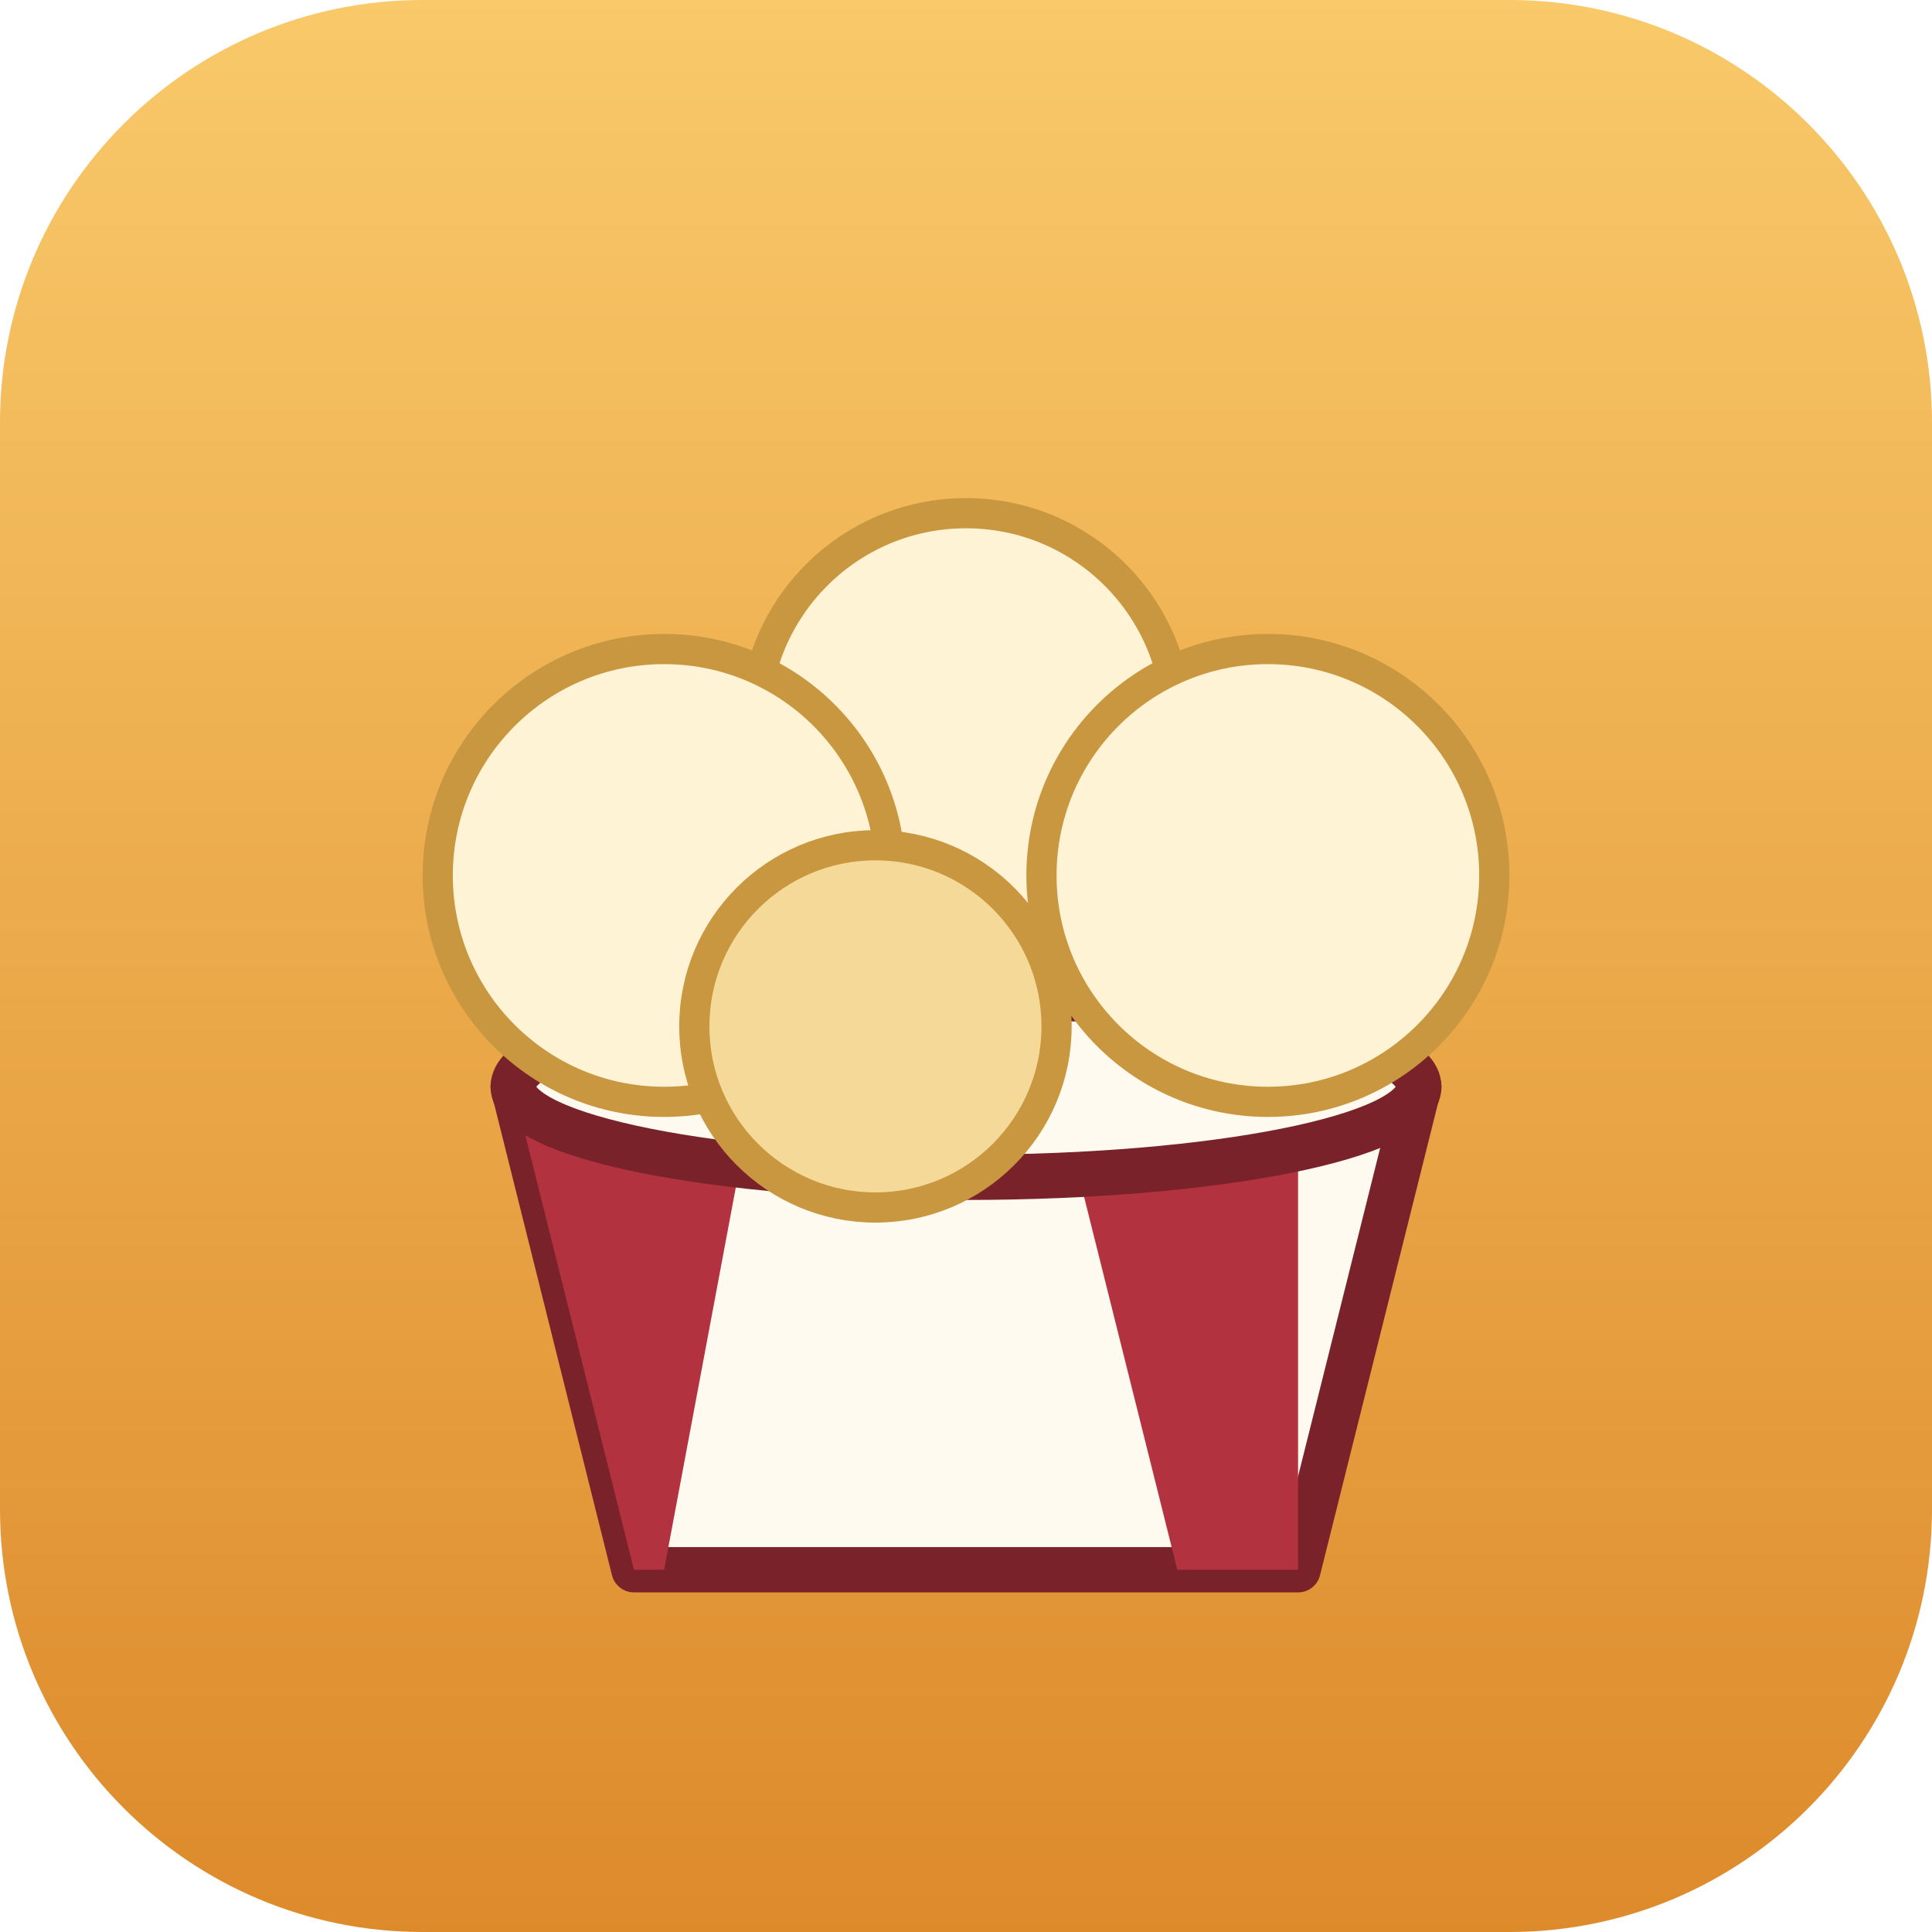
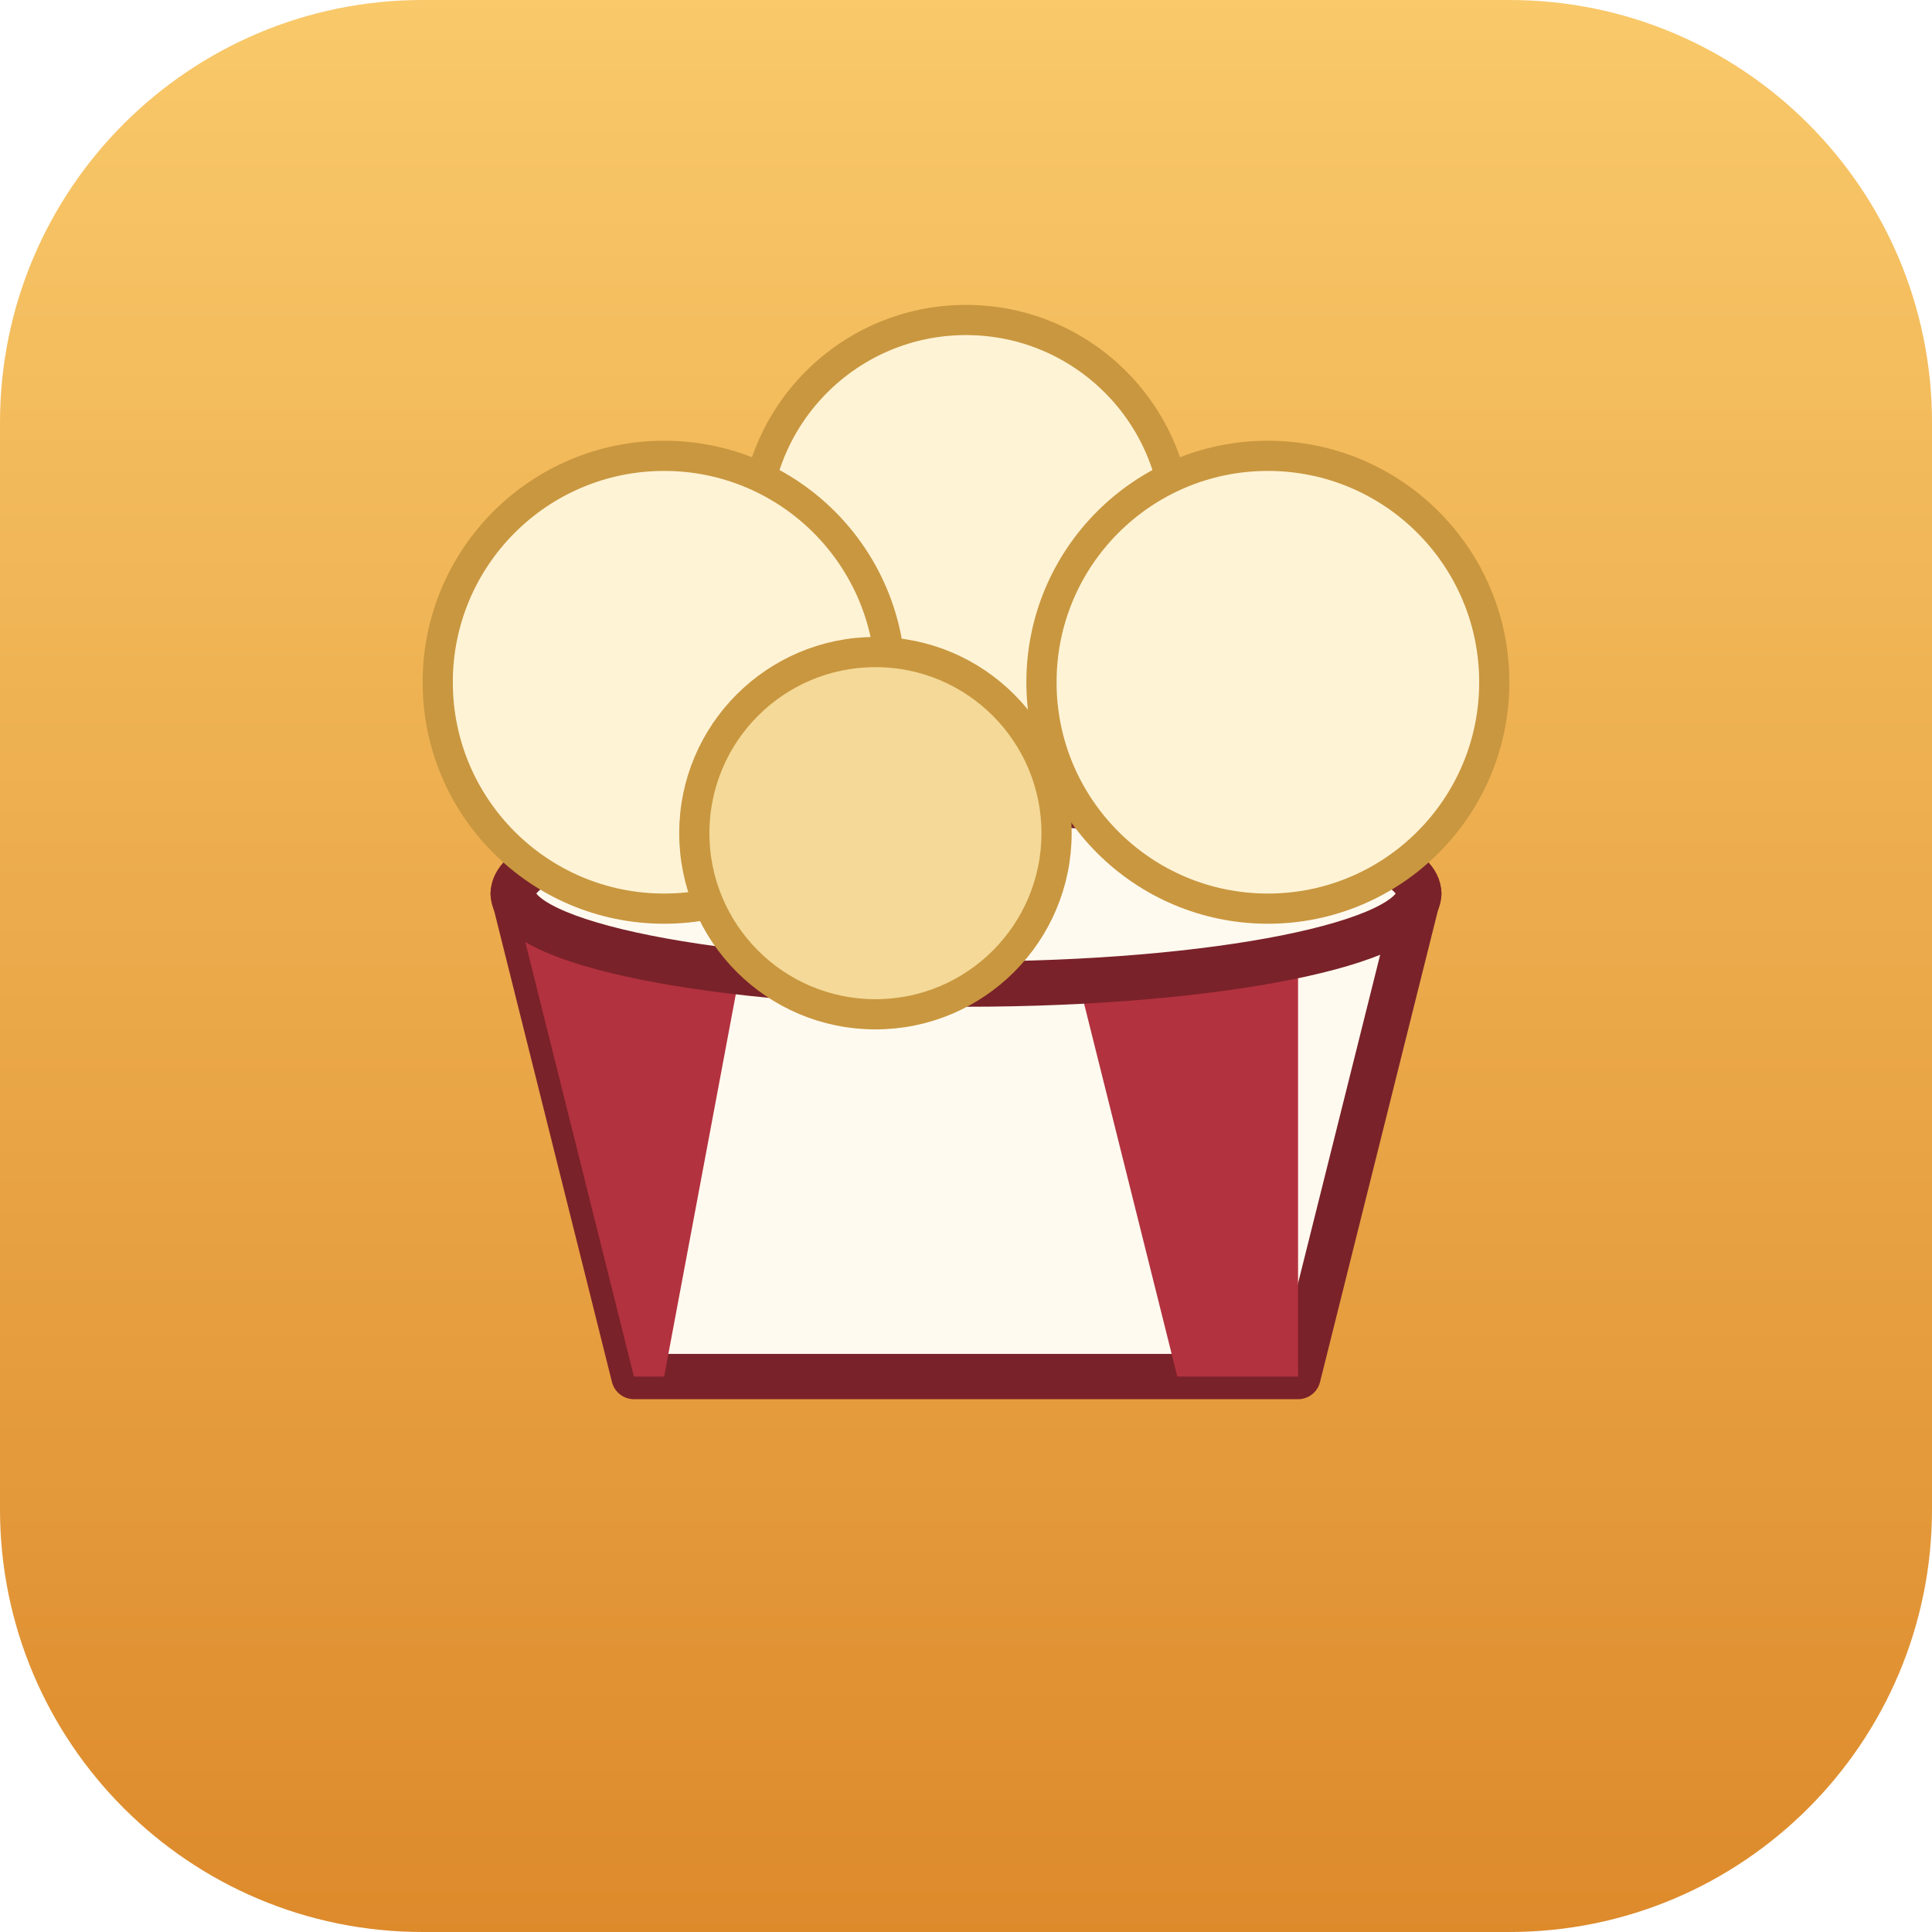
<svg xmlns="http://www.w3.org/2000/svg" viewBox="0 0 64 64" width="64" height="64">
  <defs>
    <linearGradient id="b" x1="0" y1="0" x2="0" y2="1">
      <stop offset="0" stop-color="#f9c96a" />
      <stop offset="1" stop-color="#dd8a2b" />
    </linearGradient>
  </defs>
  <rect width="64" height="64" rx="14" fill="url(#b)" />
-   <polygon points="21,52 43,52 47,36 17,36" fill="#fffaf0" stroke="#7a2229" stroke-width="1.5" stroke-linejoin="round" />
-   <polygon points="17,36 25,36 22,52 21,52" fill="#b3323f" />
-   <polygon points="35,36 43,36 43,52 39,52" fill="#b3323f" />
-   <ellipse cx="32" cy="36" rx="15" ry="3" fill="#fffaf0" stroke="#7a2229" stroke-width="1.5" />
-   <circle cx="32" cy="24" r="7" fill="#fff3d6" stroke="#c9973f" stroke-width="1" />
-   <circle cx="22" cy="29" r="7.5" fill="#fff3d6" stroke="#c9973f" stroke-width="1" />
-   <circle cx="42" cy="29" r="7.5" fill="#fff3d6" stroke="#c9973f" stroke-width="1" />
-   <circle cx="29" cy="34" r="6" fill="#f4d998" stroke="#c9973f" stroke-width="1" />
+   <g transform="translate(0,-6.4)">
+     <polygon points="21,52 43,52 47,36 17,36" fill="#fffaf0" stroke="#7a2229" stroke-width="1.5" stroke-linejoin="round" />
+     <polygon points="17,36 25,36 22,52 21,52" fill="#b3323f" />
+     <polygon points="35,36 43,36 43,52 39,52" fill="#b3323f" />
+     <ellipse cx="32" cy="36" rx="15" ry="3" fill="#fffaf0" stroke="#7a2229" stroke-width="1.5" />
+     <circle cx="32" cy="24" r="7" fill="#fff3d6" stroke="#c9973f" stroke-width="1" />
+     <circle cx="22" cy="29" r="7.5" fill="#fff3d6" stroke="#c9973f" stroke-width="1" />
+     <circle cx="42" cy="29" r="7.5" fill="#fff3d6" stroke="#c9973f" stroke-width="1" />
+     <circle cx="29" cy="34" r="6" fill="#f4d998" stroke="#c9973f" stroke-width="1" />
+   </g>
</svg>
